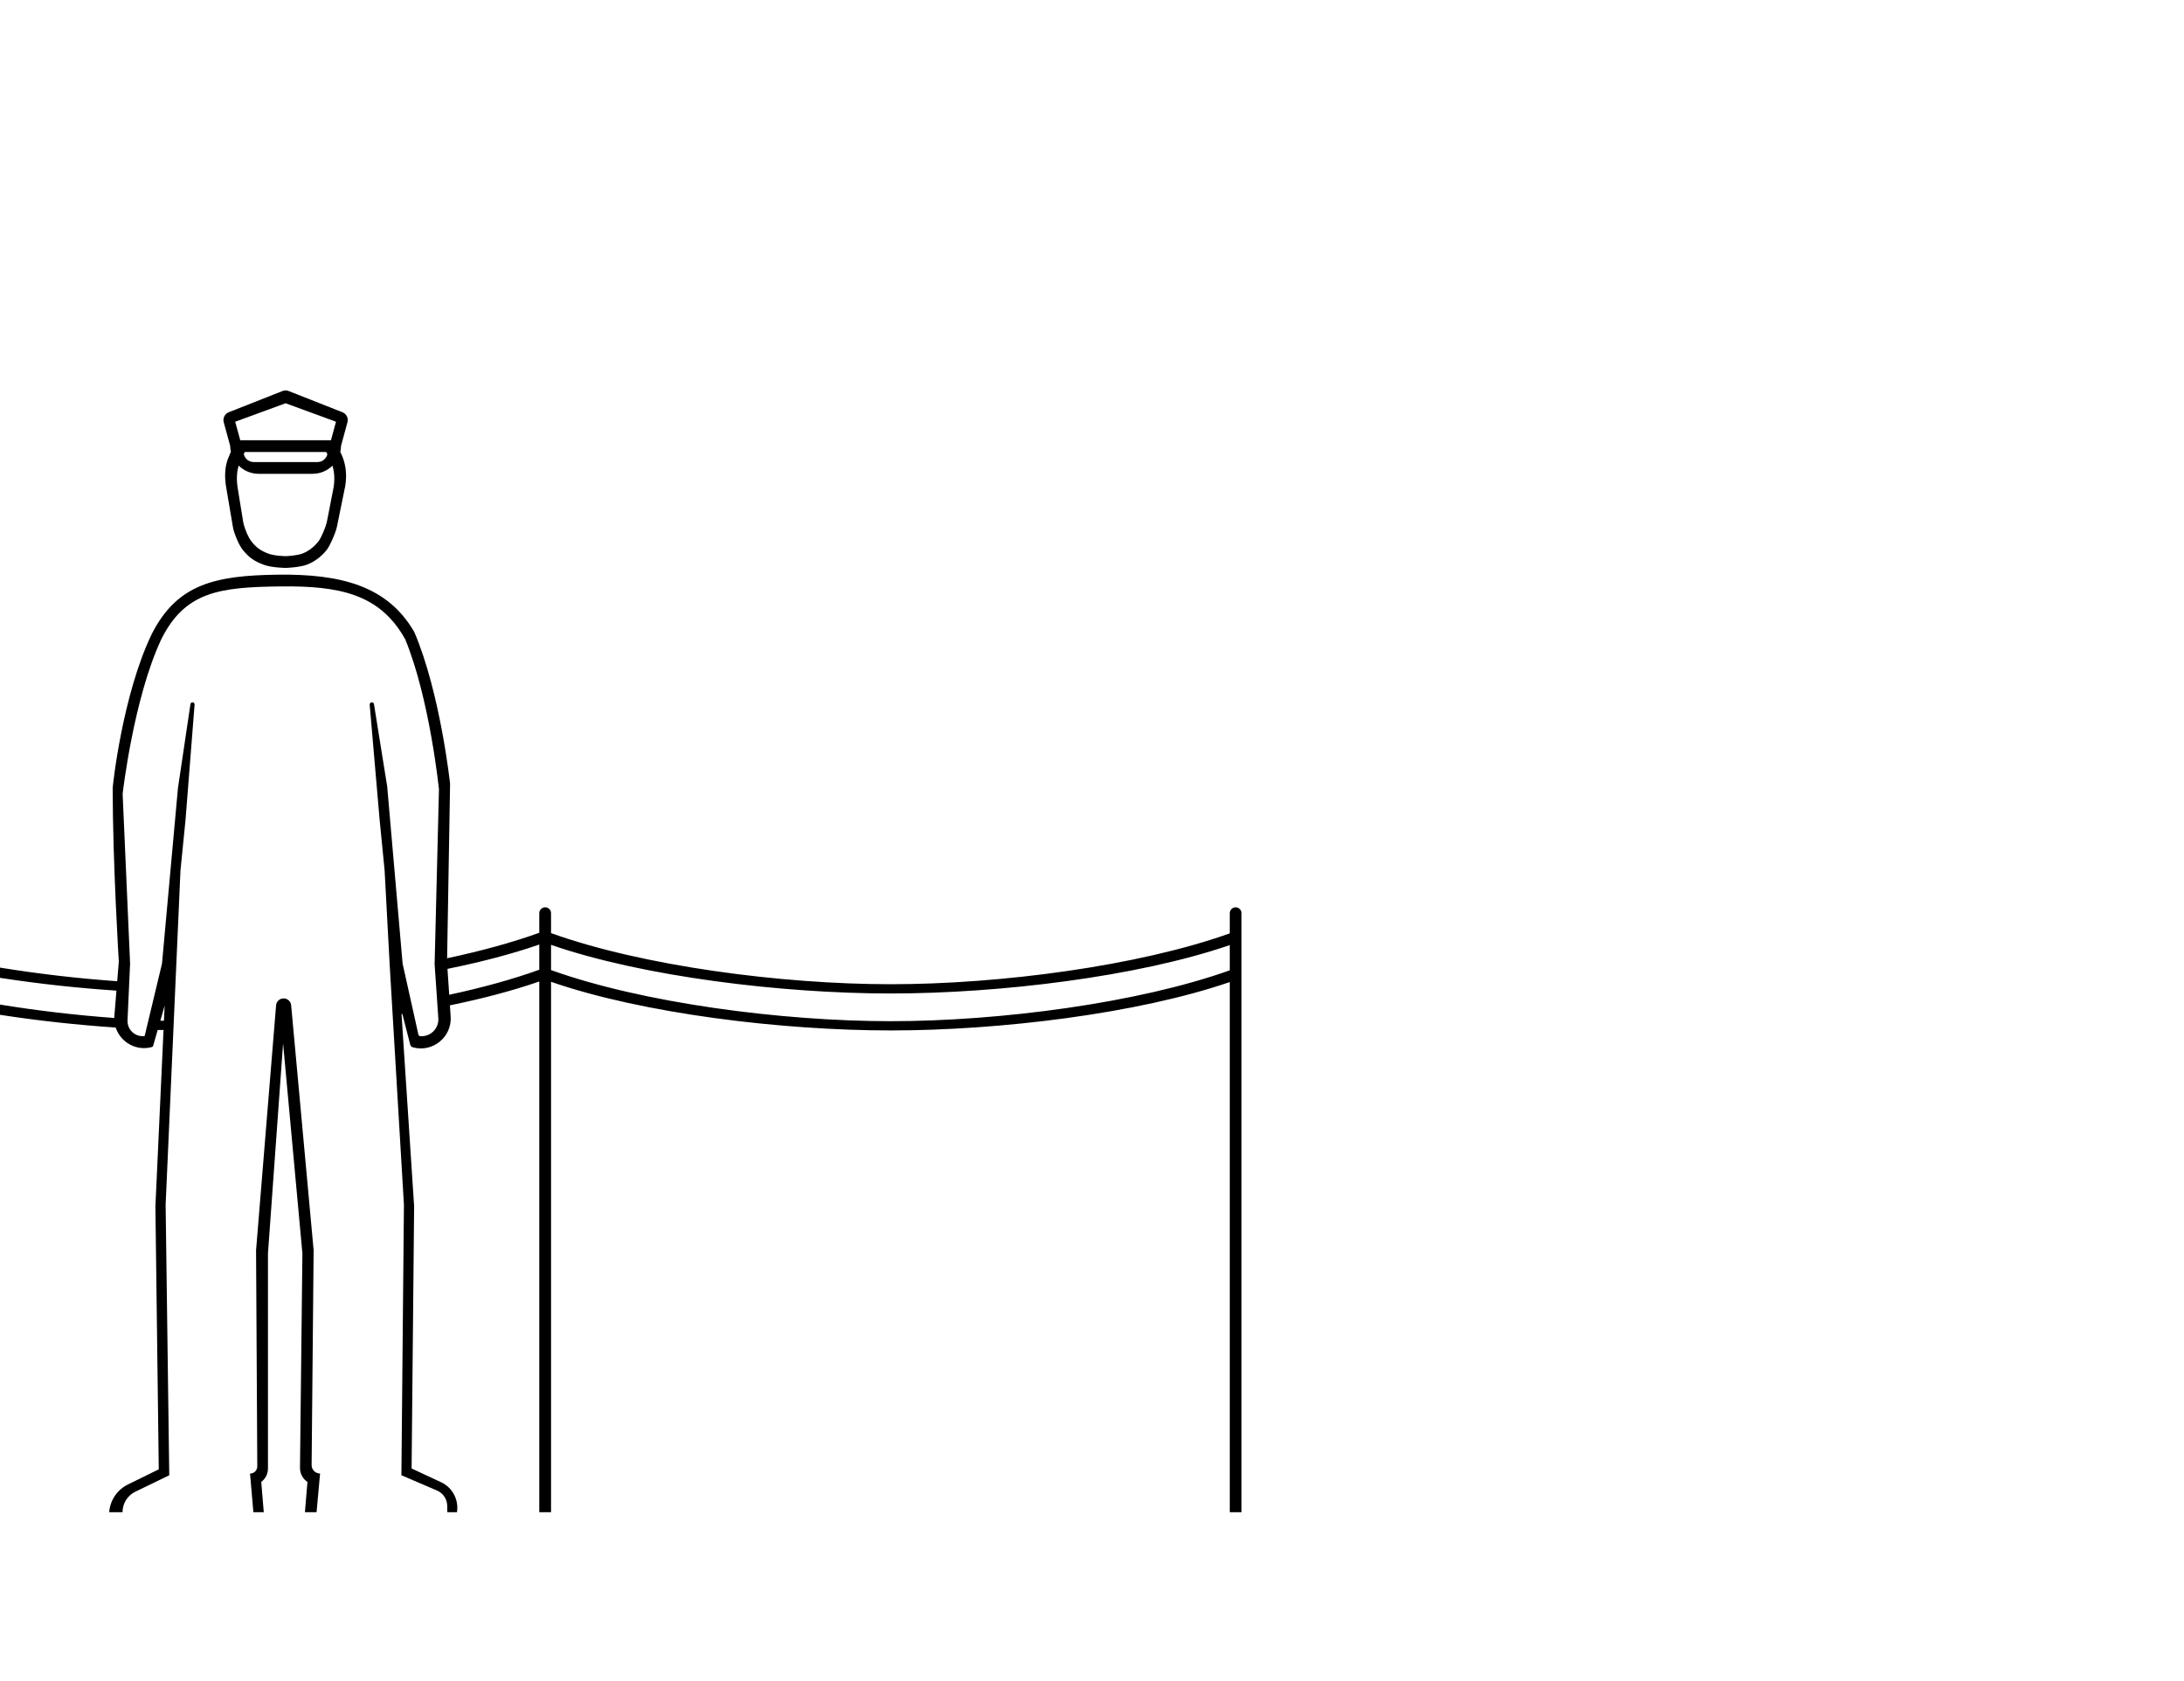
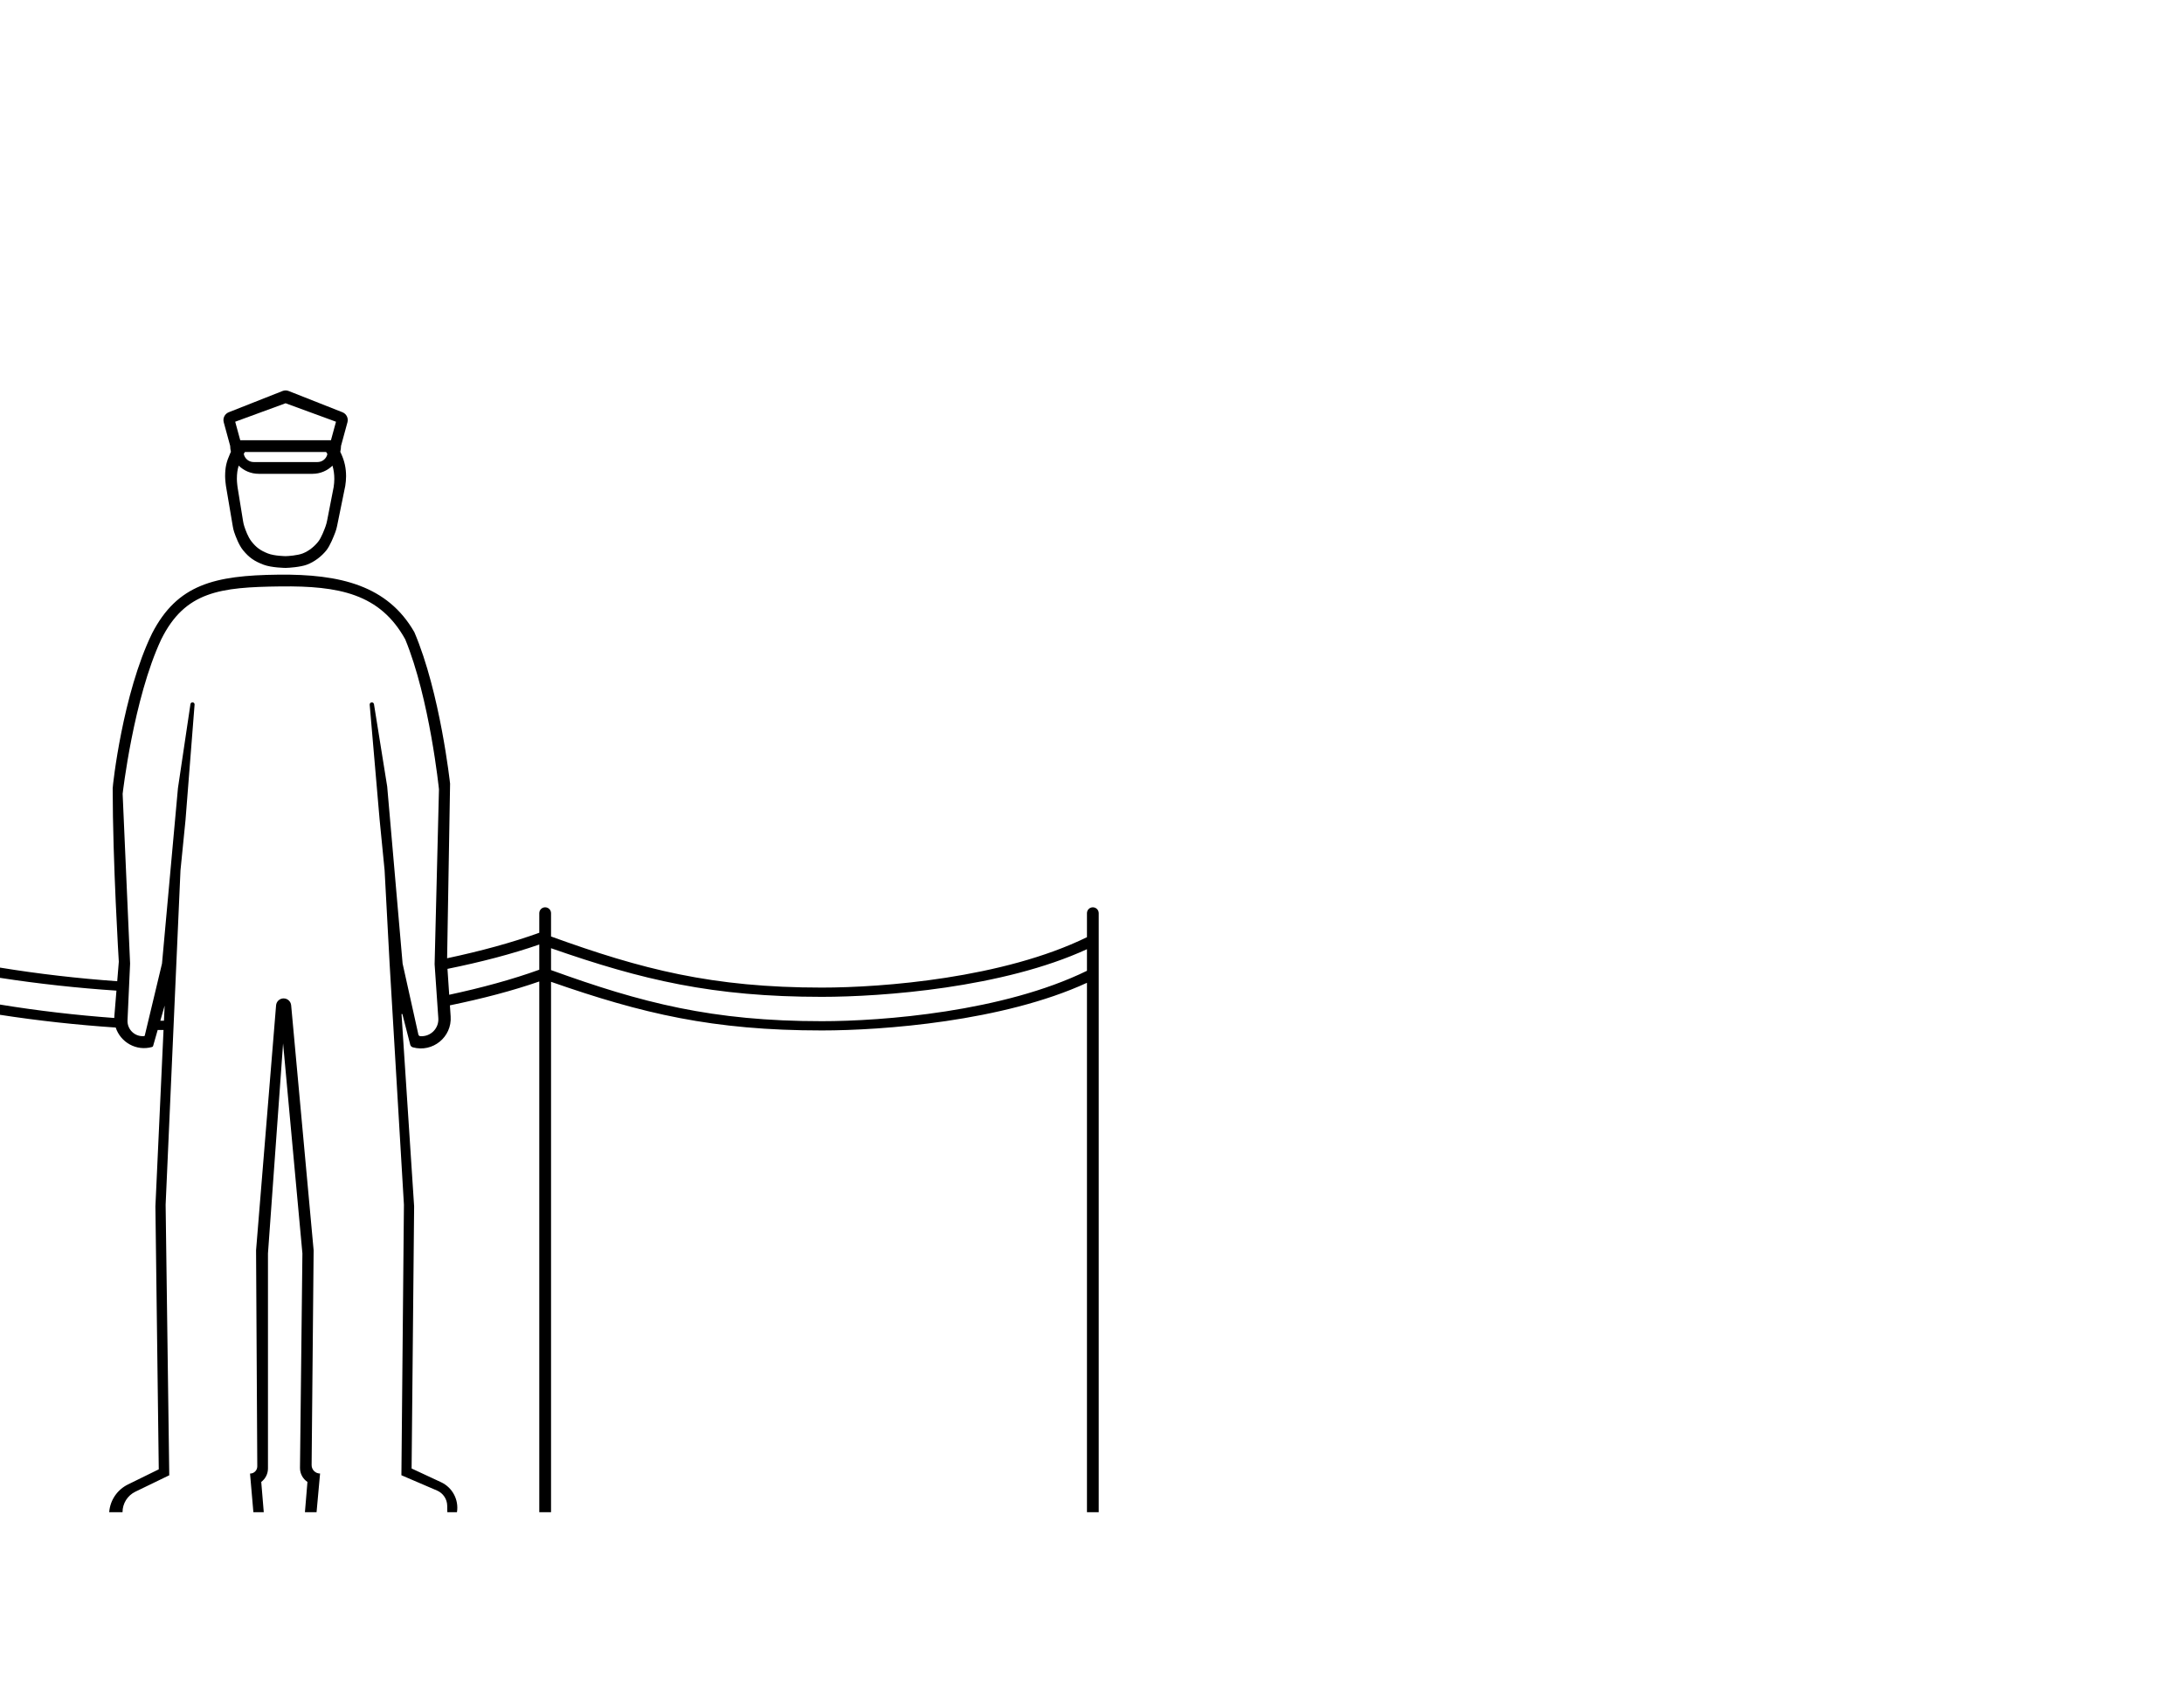
<svg xmlns="http://www.w3.org/2000/svg" width="1300" height="1000" viewBox="0 0 1300 1000" fill="none">
  <path fill-rule="evenodd" clip-rule="evenodd" d="M206.82 251.321L202.995 265.346C202.97 266.575 202.815 267.771 202.544 268.923C202.727 269.296 202.906 269.673 203.081 270.054C205.091 274.437 205.998 278.669 206 283.452C206 285.255 205.8 287.411 205.514 289.194L200.65 313.027C200.399 314.256 200.075 315.468 199.637 316.644C198.596 319.437 196.435 324.821 194.324 327.473C191.399 331.149 187.157 334.402 182.649 336.086C178.88 337.494 171.842 337.996 170 338C170 338 161.699 337.931 156.865 336.086C151.417 334.007 148.382 331.977 144.703 327.511C142.213 324.489 140.265 319.288 139.381 316.658C139.019 315.579 138.77 314.47 138.58 313.348L134.487 289.194C134.487 289.194 133.992 285.702 134 283.452C134.02 278.101 134.746 274.959 136.919 270.054C137.096 269.654 137.272 269.268 137.447 268.896C137.179 267.752 137.026 266.565 137.002 265.345L133.177 251.321C132.506 248.861 133.794 246.291 136.165 245.355L168.163 232.724C169.342 232.259 170.655 232.259 171.834 232.724L203.832 245.355C206.203 246.291 207.491 248.861 206.82 251.321ZM145.103 270.123C145.324 269.736 145.55 269.363 145.785 269H194.124C194.383 269.4 194.633 269.808 194.874 270.222C194.309 272.95 191.893 275 188.998 275H150.998C148.069 275 145.629 272.9 145.103 270.123ZM142.083 277.125C141.303 279.616 141.011 281.865 141 285.032C140.993 286.928 141.392 289.871 141.392 289.871L144.657 310.026C144.831 311.105 145.06 312.171 145.398 313.21C146.137 315.481 147.673 319.687 149.622 322.161C152.585 325.925 155.03 327.635 159.419 329.387C163.313 330.941 170 331 170 331C171.484 330.996 177.153 330.573 180.189 329.387C183.821 327.968 187.238 325.227 189.595 322.129C191.244 319.961 192.932 315.626 193.797 313.219C194.205 312.084 194.503 310.917 194.734 309.733L198.608 289.871C198.839 288.368 199 286.552 199 285.032C198.999 282.245 198.649 279.68 197.898 277.141C194.832 280.147 190.631 282 185.998 282H153.998C149.357 282 145.15 280.14 142.083 277.125ZM199.998 251L196.998 262H142.998L139.998 251L169.998 240L199.998 251Z" fill="black" />
-   <path fill-rule="evenodd" clip-rule="evenodd" d="M67.074 469.164C67.074 467.501 72.976 413.036 90.504 377.001C105.553 347.826 127.564 342.456 165.683 342.022C202.658 341.596 230.725 348.539 246.627 376.219C262.068 412.323 267.906 466.405 267.906 466.405L266.14 570.321C286.137 566.073 304.826 560.997 321 555.149V543.5C321 541.567 322.567 540 324.5 540C326.433 540 328 541.567 328 543.5V555.361C382.465 574.914 465.03 585.78 530.2 585.78C595.206 585.78 677.541 574.968 732 555.508V543.5C732 541.567 733.567 540 735.5 540C737.433 540 739 541.567 739 543.5V900H732V584.49C677.257 603.333 594.843 613.29 530.2 613.29C465.396 613.29 382.74 603.293 328 584.348V900H321V584.143C305.244 589.632 287.143 594.376 267.801 598.35L268.243 604.998C269.056 617.225 257.562 626.6 245.748 623.344C244.978 623.132 244.382 622.524 244.183 621.752L239.5 603.5H239L246.504 718.001L245.004 874.001L262.527 882.159C269.319 885.32 273.187 892.604 272.004 900.001H181.504L183.004 882.001C180.197 880.13 178.527 876.966 178.565 873.593L180.004 746.001L168.504 621.001L159.504 746.001V874.001C159.504 877.149 158.022 880.113 155.504 882.001L157.004 900.001H65L65.022 899.745C65.629 892.766 69.843 886.614 76.13 883.526L94.504 874.501L92.504 718.001L97.337 613H93.861L91.14 622.525C91.055 622.821 90.823 623.052 90.527 623.135C81.007 625.8 71.694 620.214 68.879 611.563C46.117 610.033 22.65 607.493 0 603.981V597.885C22.337 601.541 45.496 604.226 68.021 605.869C68.027 605.456 68.046 605.04 68.081 604.62L69.31 589.592C46.414 588.065 22.793 585.516 0 581.981V575.885C22.915 579.636 46.695 582.364 69.769 583.995L70.72 572.371C70.72 572.371 67.074 513.001 67.074 469.164ZM95.433 607.5H97.59L98.004 598.501L95.433 607.5ZM267.383 592.055C286.911 587.862 305.162 582.875 321 577.149V562.143C304.852 567.769 286.242 572.611 266.358 576.644L267.383 592.055ZM73 472.47C73 472.47 79.44 415.786 95.98 380.515C110.181 351.957 130.969 349.445 166.94 349.02C201.832 348.603 226.204 353.42 241.21 380.515C255.782 415.854 261.29 469.77 261.29 469.77L258.697 573.855L260.905 606.015C261.323 612.102 256.252 617.148 250.166 616.698C249.615 616.658 249.155 616.26 249.035 615.721L239.647 573.492L230.47 468.08L222.604 419.103C222.504 418.479 221.965 418.02 221.333 418.02C220.578 418.02 219.986 418.666 220.051 419.418L225.93 487.5L228.93 518L231.93 573.855L240.43 717.007L238.93 878.015L260.146 887.127C263.763 888.681 266.132 892.212 266.198 896.148L266.262 900H188.43L190.52 876.99C187.727 877.007 185.461 874.733 185.488 871.94L186.685 744.12L173.305 598.312C173.093 595.994 171.148 594.22 168.821 594.22C166.476 594.22 164.523 596.02 164.332 598.357L152.42 744.135L153.145 872.71C153.159 875.098 151.218 877.037 148.83 877.02L150.82 900H72.93C72.93 894.808 75.898 890.073 80.571 887.81L100.75 878.04L98.59 717.02L107.43 518L110.43 488L115.824 419.347C115.881 418.622 115.305 418.005 114.579 418.011C113.969 418.016 113.454 418.464 113.364 419.067L105.92 469.09L96.43 573.492L86.175 616.315C86.13 616.503 85.97 616.642 85.778 616.66C80.311 617.172 75.653 612.733 75.903 607.247L77.44 573.492L73 472.47ZM530.2 607.78C465.03 607.78 382.465 596.914 328 577.361V562.348C382.74 581.293 465.396 591.29 530.2 591.29C594.843 591.29 677.257 581.333 732 562.49V577.508C677.541 596.968 595.206 607.78 530.2 607.78Z" fill="black" />
+   <path fill-rule="evenodd" clip-rule="evenodd" d="M67.074 469.164C67.074 467.501 72.976 413.036 90.504 377.001C105.553 347.826 127.564 342.456 165.683 342.022C202.658 341.596 230.725 348.539 246.627 376.219C262.068 412.323 267.906 466.405 267.906 466.405L266.14 570.321C286.137 566.073 304.826 560.997 321 555.149V543.5C321 541.567 322.567 540 324.5 540C326.433 540 328 541.567 328 543.5V557.363C381.968 576.915 424.032 587.781 489.2 587.781C525.493 587.781 597.167 582.162 647 557.783V543.5C647 541.567 648.567 540 650.5 540C652.433 540 654 541.567 654 543.5V900H647V584.936C597.067 607.926 525.362 613.291 489.2 613.291C424.398 613.291 382.246 603.294 328 584.35V900H321V584.143C305.244 589.632 287.143 594.376 267.801 598.35L268.243 604.998C269.056 617.225 257.562 626.6 245.748 623.344C244.978 623.132 244.382 622.524 244.183 621.752L239.5 603.5H239L246.504 718.001L245.004 874.001L262.527 882.159C269.319 885.32 273.187 892.604 272.004 900.001H181.504L183.004 882.001C180.197 880.13 178.527 876.966 178.565 873.593L180.004 746.001L168.504 621.001L159.504 746.001V874.001C159.504 877.149 158.022 880.113 155.504 882.001L157.004 900.001H65L65.022 899.745C65.629 892.766 69.843 886.614 76.13 883.526L94.504 874.501L92.504 718.001L97.337 613H93.861L91.14 622.525C91.055 622.821 90.823 623.052 90.527 623.135C81.007 625.8 71.694 620.214 68.879 611.563C46.117 610.033 22.65 607.493 0 603.981V597.885C22.337 601.541 45.496 604.226 68.021 605.869C68.027 605.456 68.046 605.04 68.081 604.62L69.31 589.592C46.414 588.065 22.793 585.516 0 581.981V575.885C22.915 579.636 46.695 582.364 69.769 583.995L70.72 572.371C70.72 572.371 67.074 513.001 67.074 469.164ZM95.433 607.5H97.59L98.004 598.501L95.433 607.5ZM267.383 592.055C286.911 587.862 305.162 582.875 321 577.149V562.143C304.852 567.769 286.242 572.611 266.358 576.644L267.383 592.055ZM73 472.47C73 472.47 79.44 415.786 95.98 380.515C110.181 351.957 130.969 349.445 166.94 349.02C201.832 348.603 226.204 353.42 241.21 380.515C255.782 415.854 261.29 469.77 261.29 469.77L258.697 573.855L260.905 606.015C261.323 612.102 256.252 617.148 250.166 616.698C249.615 616.658 249.155 616.26 249.035 615.721L239.647 573.492L230.47 468.08L222.604 419.103C222.504 418.479 221.965 418.02 221.333 418.02C220.578 418.02 219.986 418.666 220.051 419.418L225.93 487.5L228.93 518L231.93 573.855L240.43 717.007L238.93 878.015L260.146 887.127C263.763 888.681 266.132 892.212 266.198 896.148L266.262 900H188.43L190.52 876.99C187.727 877.007 185.461 874.733 185.488 871.94L186.685 744.12L173.305 598.312C173.093 595.994 171.148 594.22 168.821 594.22C166.476 594.22 164.523 596.02 164.332 598.357L152.42 744.135L153.145 872.71C153.159 875.098 151.218 877.037 148.83 877.02L150.82 900H72.93C72.93 894.808 75.898 890.073 80.571 887.81L100.75 878.04L98.59 717.02L107.43 518L110.43 488L115.824 419.347C115.881 418.622 115.305 418.005 114.579 418.011C113.969 418.016 113.454 418.464 113.364 419.067L105.92 469.09L96.43 573.492L86.175 616.315C86.13 616.503 85.97 616.642 85.778 616.66C80.311 617.172 75.653 612.733 75.903 607.247L77.44 573.492L73 472.47ZM489.2 593.291C525.362 593.291 597.067 587.926 647 564.936V577.783C597.167 602.162 525.493 607.781 489.2 607.781C424.032 607.781 381.968 596.915 328 577.363V564.35C382.246 583.294 424.398 593.291 489.2 593.291Z" fill="black" />
</svg>
